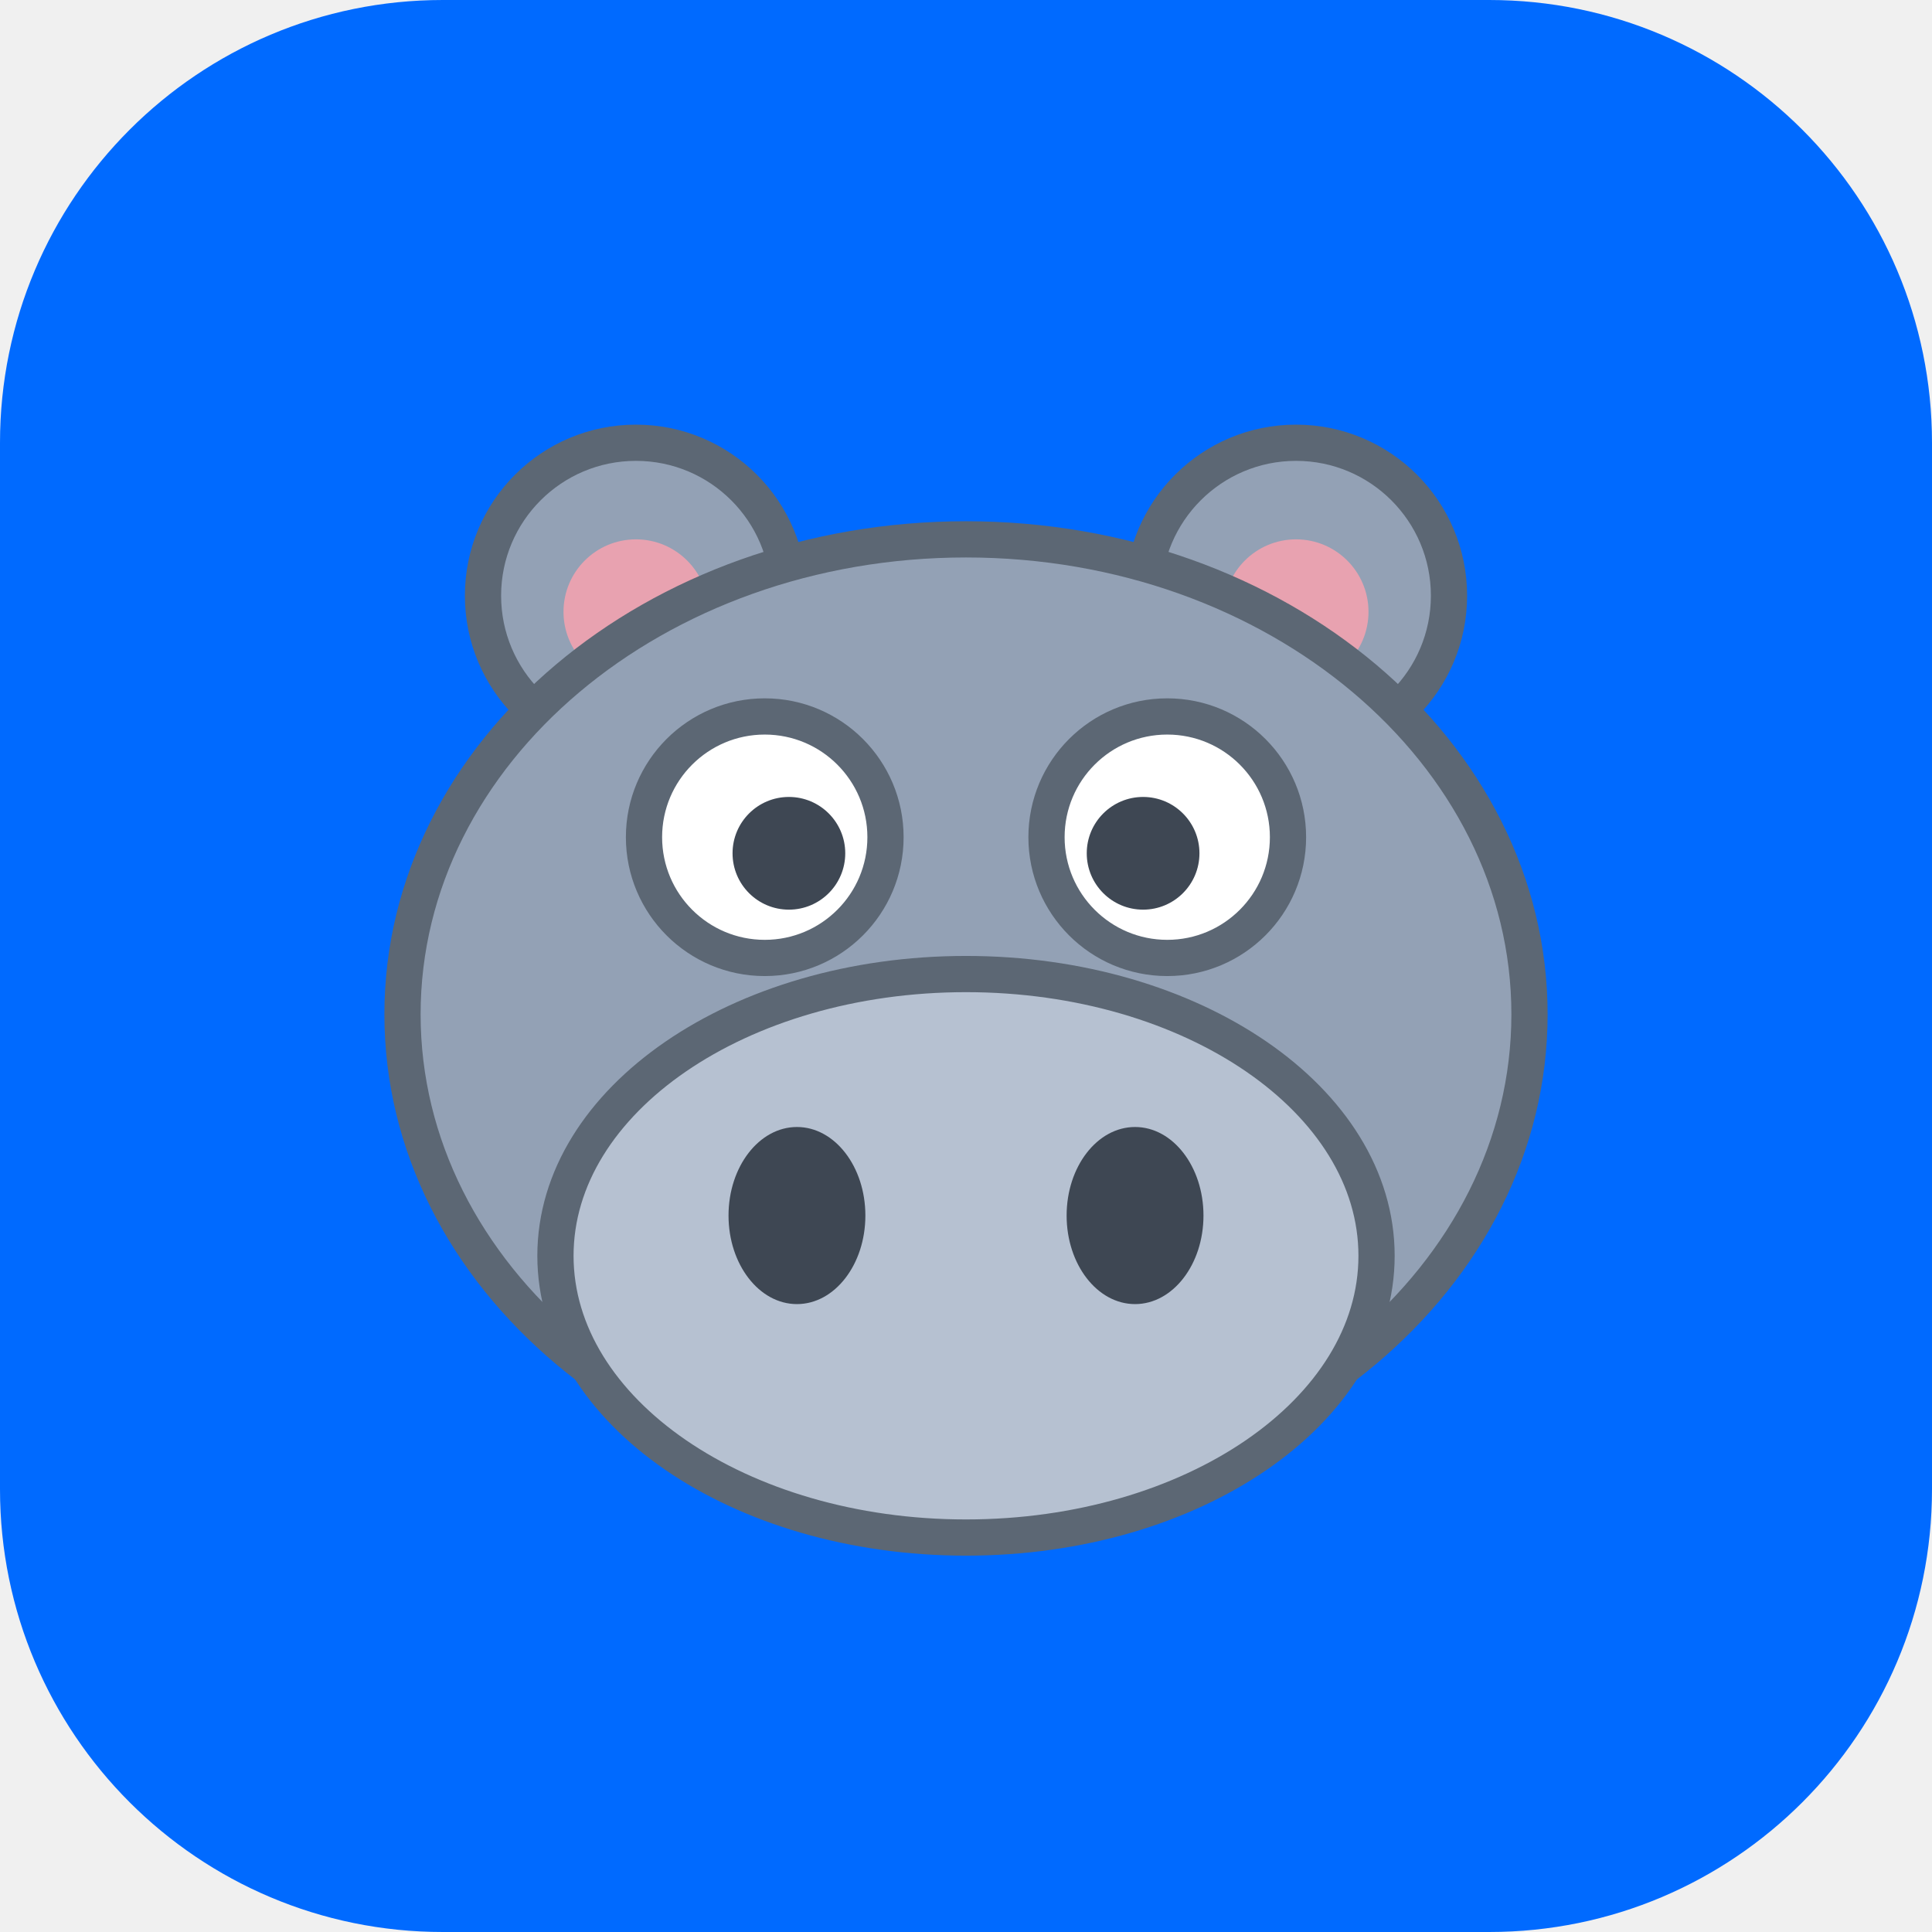
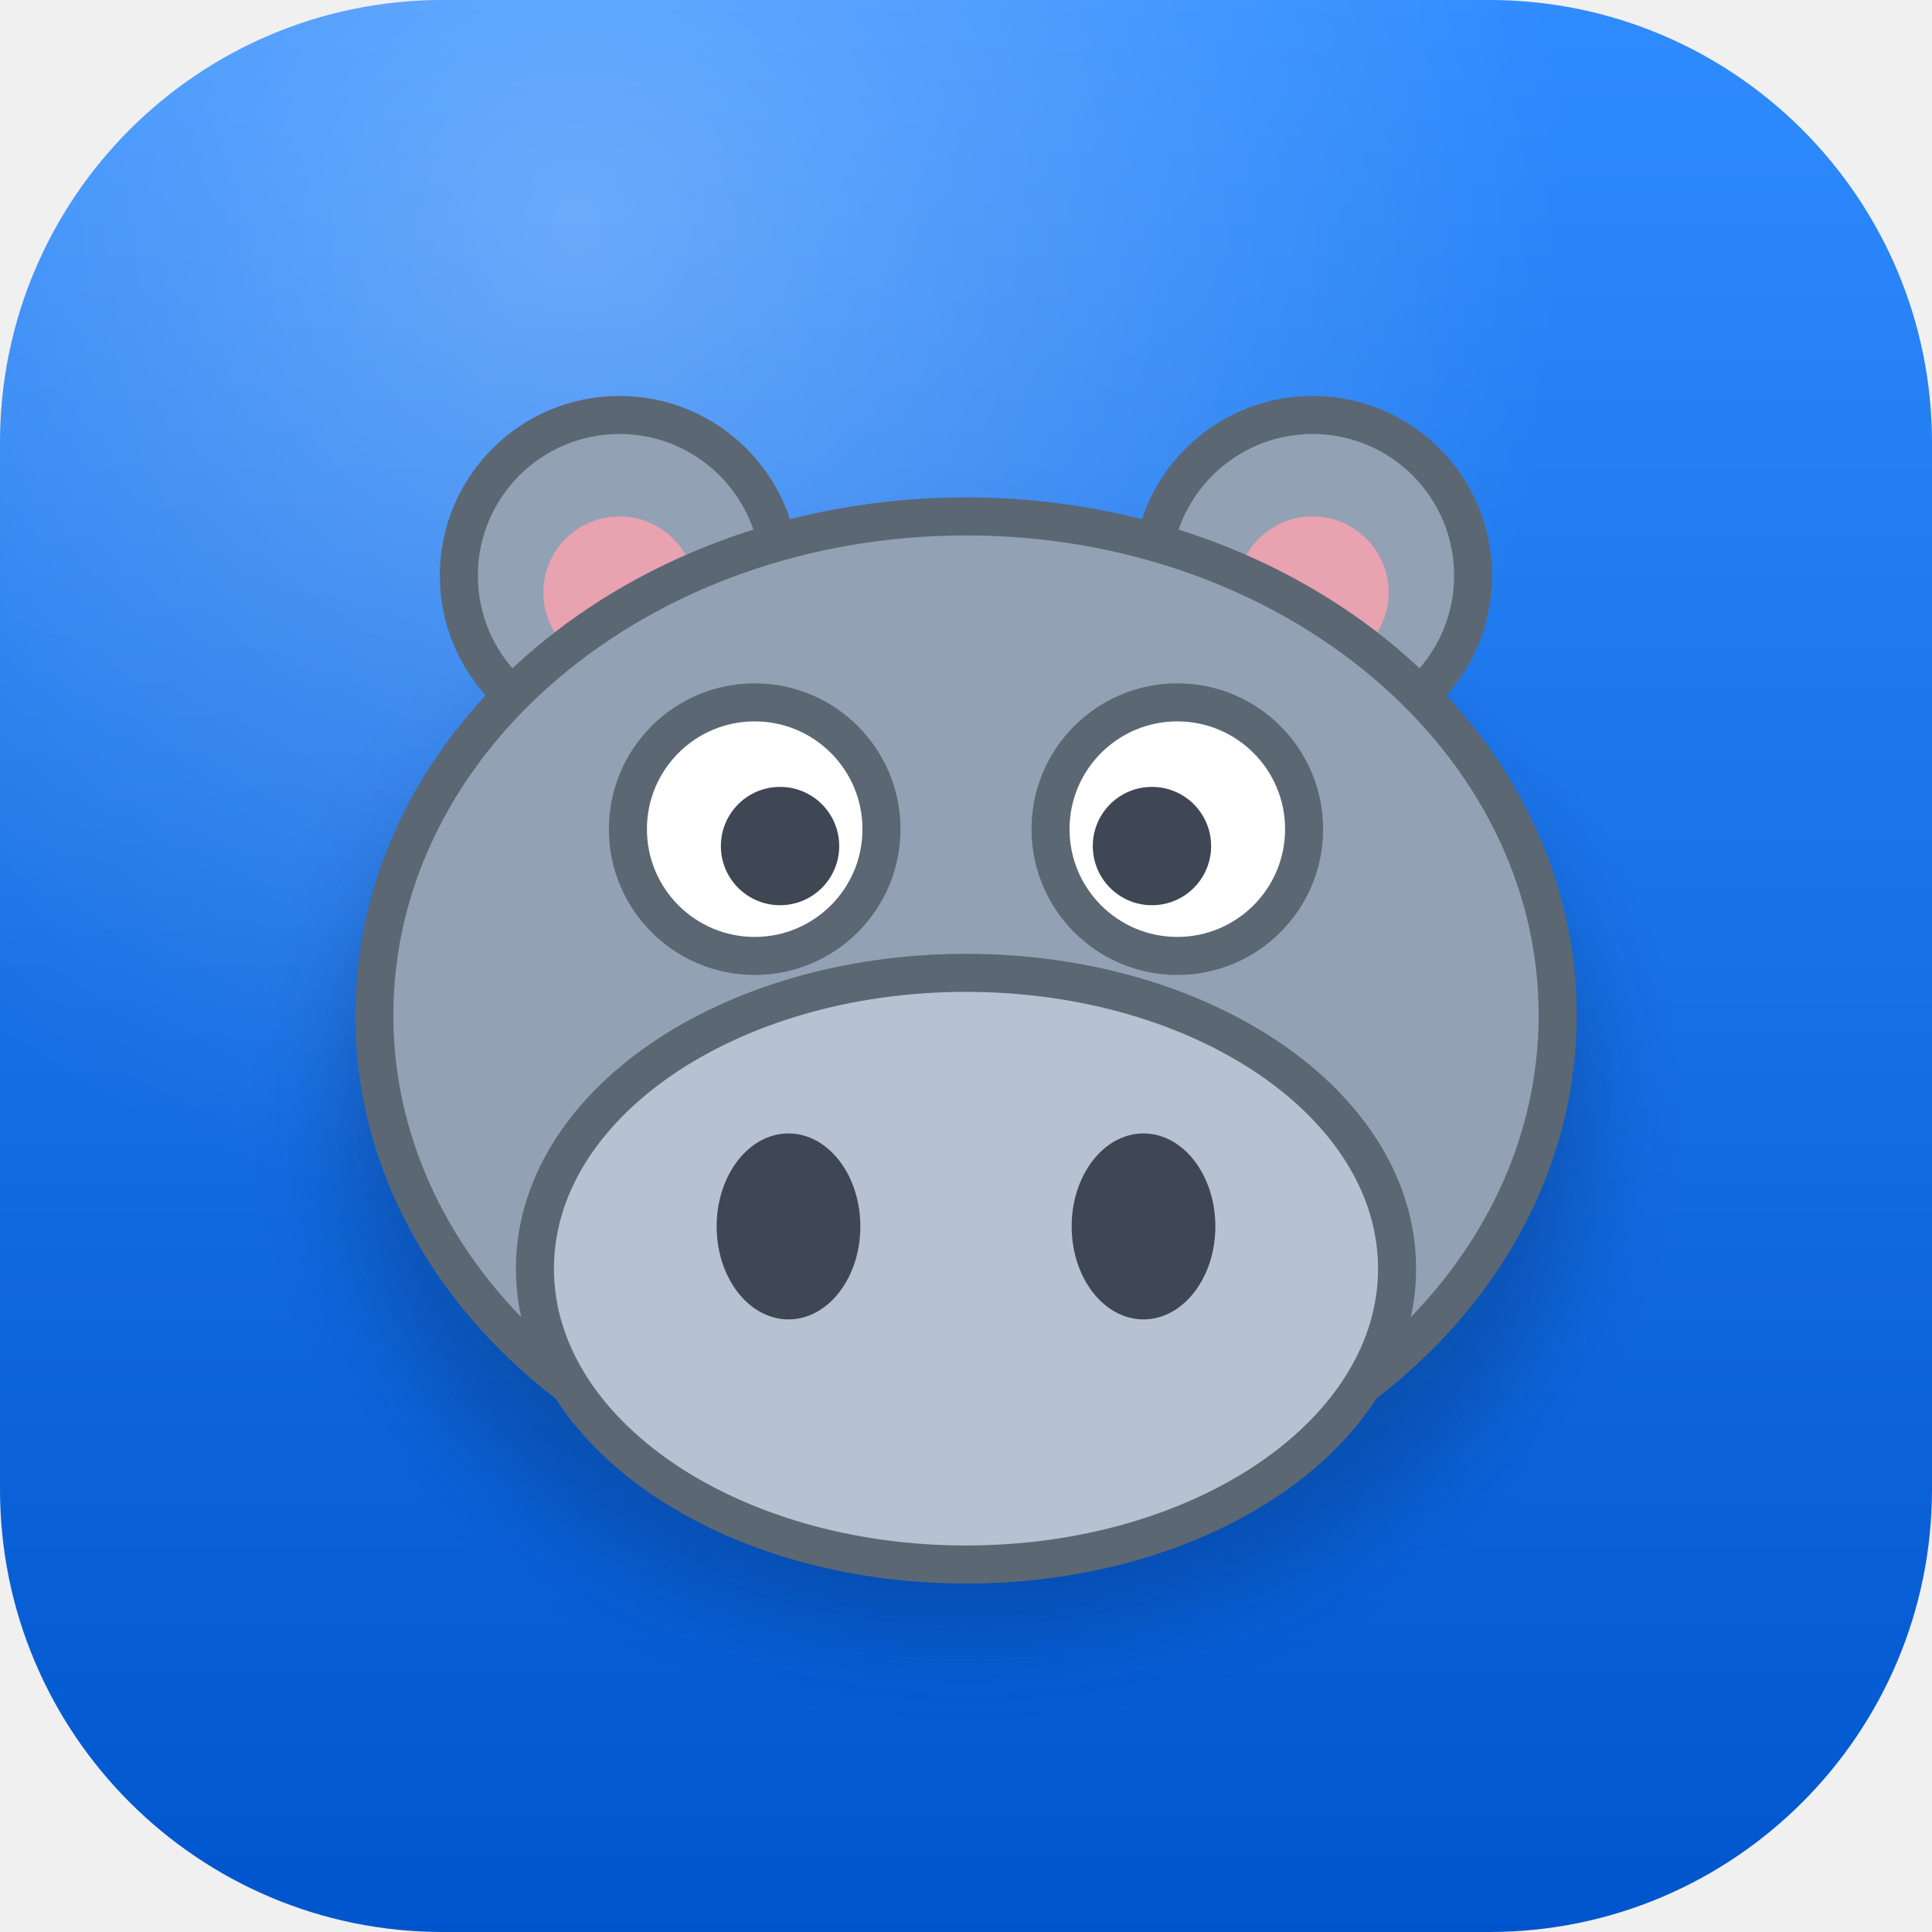
<svg xmlns="http://www.w3.org/2000/svg" viewBox="0 0 24 24" width="24" height="24">
-   <rect width="24" height="24" rx="5.5" fill="#006aff" />
-   <g stroke="#5c6774" stroke-width="0.45">
-     <circle cx="7.9" cy="7.4" r="1.9" fill="#93a1b5" />
-     <circle cx="16.1" cy="7.4" r="1.9" fill="#93a1b5" />
-     <circle cx="7.9" cy="7.6" r="0.9" fill="#e8a2b0" stroke="none" />
-     <circle cx="16.1" cy="7.6" r="0.9" fill="#e8a2b0" stroke="none" />
-     <ellipse cx="12" cy="12.6" rx="7" ry="5.9" fill="#93a1b5" />
-     <ellipse cx="12" cy="15.6" rx="5.1" ry="3.5" fill="#b6c1d1" />
-     <ellipse cx="9.9" cy="15.1" rx="0.85" ry="1.1" fill="#3e4753" stroke="none" />
-     <ellipse cx="14.1" cy="15.1" rx="0.85" ry="1.1" fill="#3e4753" stroke="none" />
-     <circle cx="9.5" cy="10.4" r="1.5" fill="#ffffff" />
-     <circle cx="14.5" cy="10.4" r="1.5" fill="#ffffff" />
-     <circle cx="9.8" cy="10.6" r="0.7" fill="#3e4753" stroke="none" />
-     <circle cx="14.2" cy="10.6" r="0.7" fill="#3e4753" stroke="none" />
+   <defs>
+     <linearGradient id="tile" x1="0" y1="0" x2="0" y2="1">
+       <stop offset="0" stop-color="#2f8cff" />
+       <stop offset="1" stop-color="#0055cc" />
+     </linearGradient>
+     <radialGradient id="sheen" cx="0.3" cy="0.12" r="0.85">
+       <stop offset="0" stop-color="#ffffff" stop-opacity="0.3" />
+       <stop offset="0.6" stop-color="#ffffff" stop-opacity="0" />
+     </radialGradient>
+     <filter id="soft" x="-30%" y="-30%" width="160%" height="160%">
+       <feGaussianBlur stdDeviation="0.55" />
+     </filter>
+   </defs>
+   <rect width="24" height="24" rx="5.5" fill="url(#tile)" />
+   <rect width="24" height="24" rx="5.5" fill="url(#sheen)" />
+   <g transform="translate(12 12.4) scale(1.05) translate(-12 -12.4)">
+     <ellipse cx="12" cy="13.7" rx="7.4" ry="6.2" fill="#002a6b" opacity="0.35" filter="url(#soft)" />
+     <g stroke="#5c6774" stroke-width="0.45">
+       <circle cx="7.9" cy="7.4" r="1.9" fill="#93a1b5" />
+       <circle cx="16.1" cy="7.4" r="1.9" fill="#93a1b5" />
+       <circle cx="7.9" cy="7.6" r="0.9" fill="#e8a2b0" stroke="none" />
+       <circle cx="16.1" cy="7.6" r="0.9" fill="#e8a2b0" stroke="none" />
+       <ellipse cx="12" cy="12.6" rx="7" ry="5.9" fill="#93a1b5" />
+       <ellipse cx="12" cy="15.6" rx="5.1" ry="3.5" fill="#b6c1d1" />
+       <ellipse cx="9.9" cy="15.1" rx="0.85" ry="1.1" fill="#3e4753" stroke="none" />
+       <ellipse cx="14.1" cy="15.1" rx="0.85" ry="1.1" fill="#3e4753" stroke="none" />
+       <circle cx="9.5" cy="10.4" r="1.5" fill="#ffffff" />
+       <circle cx="14.5" cy="10.4" r="1.5" fill="#ffffff" />
+       <circle cx="9.8" cy="10.6" r="0.7" fill="#3e4753" stroke="none" />
+       <circle cx="14.2" cy="10.6" r="0.7" fill="#3e4753" stroke="none" />
+     </g>
  </g>
</svg>
